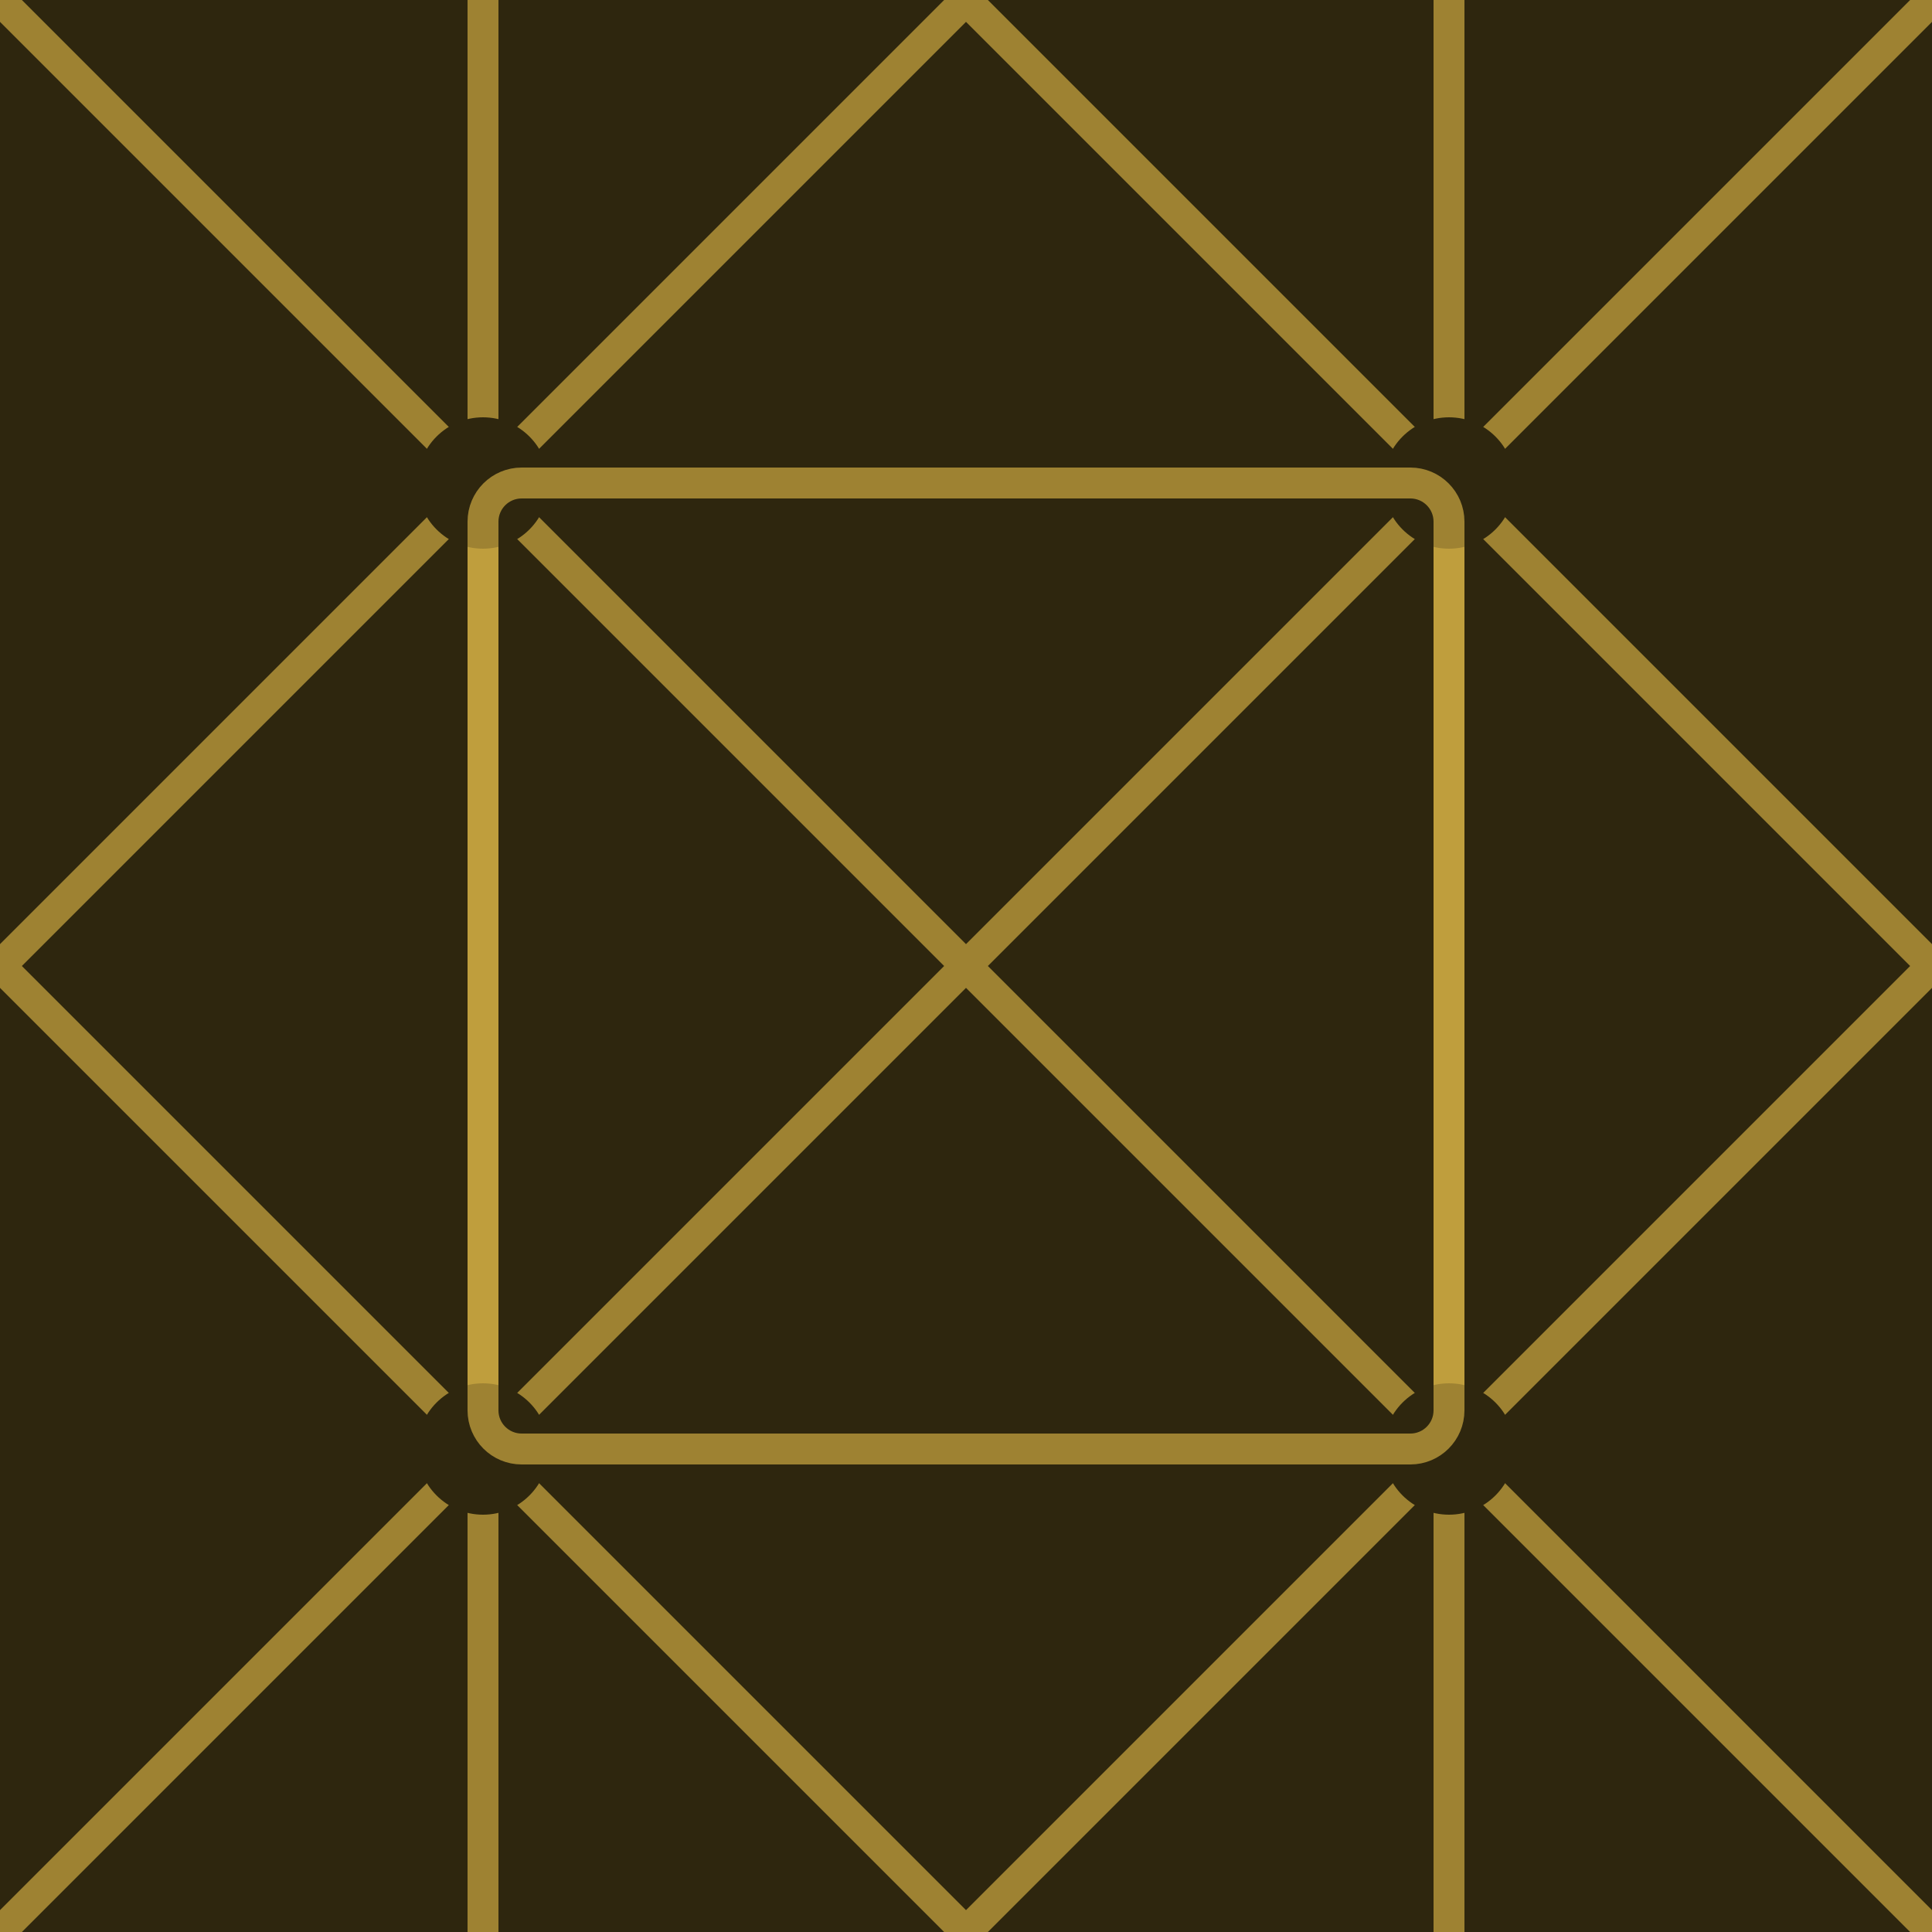
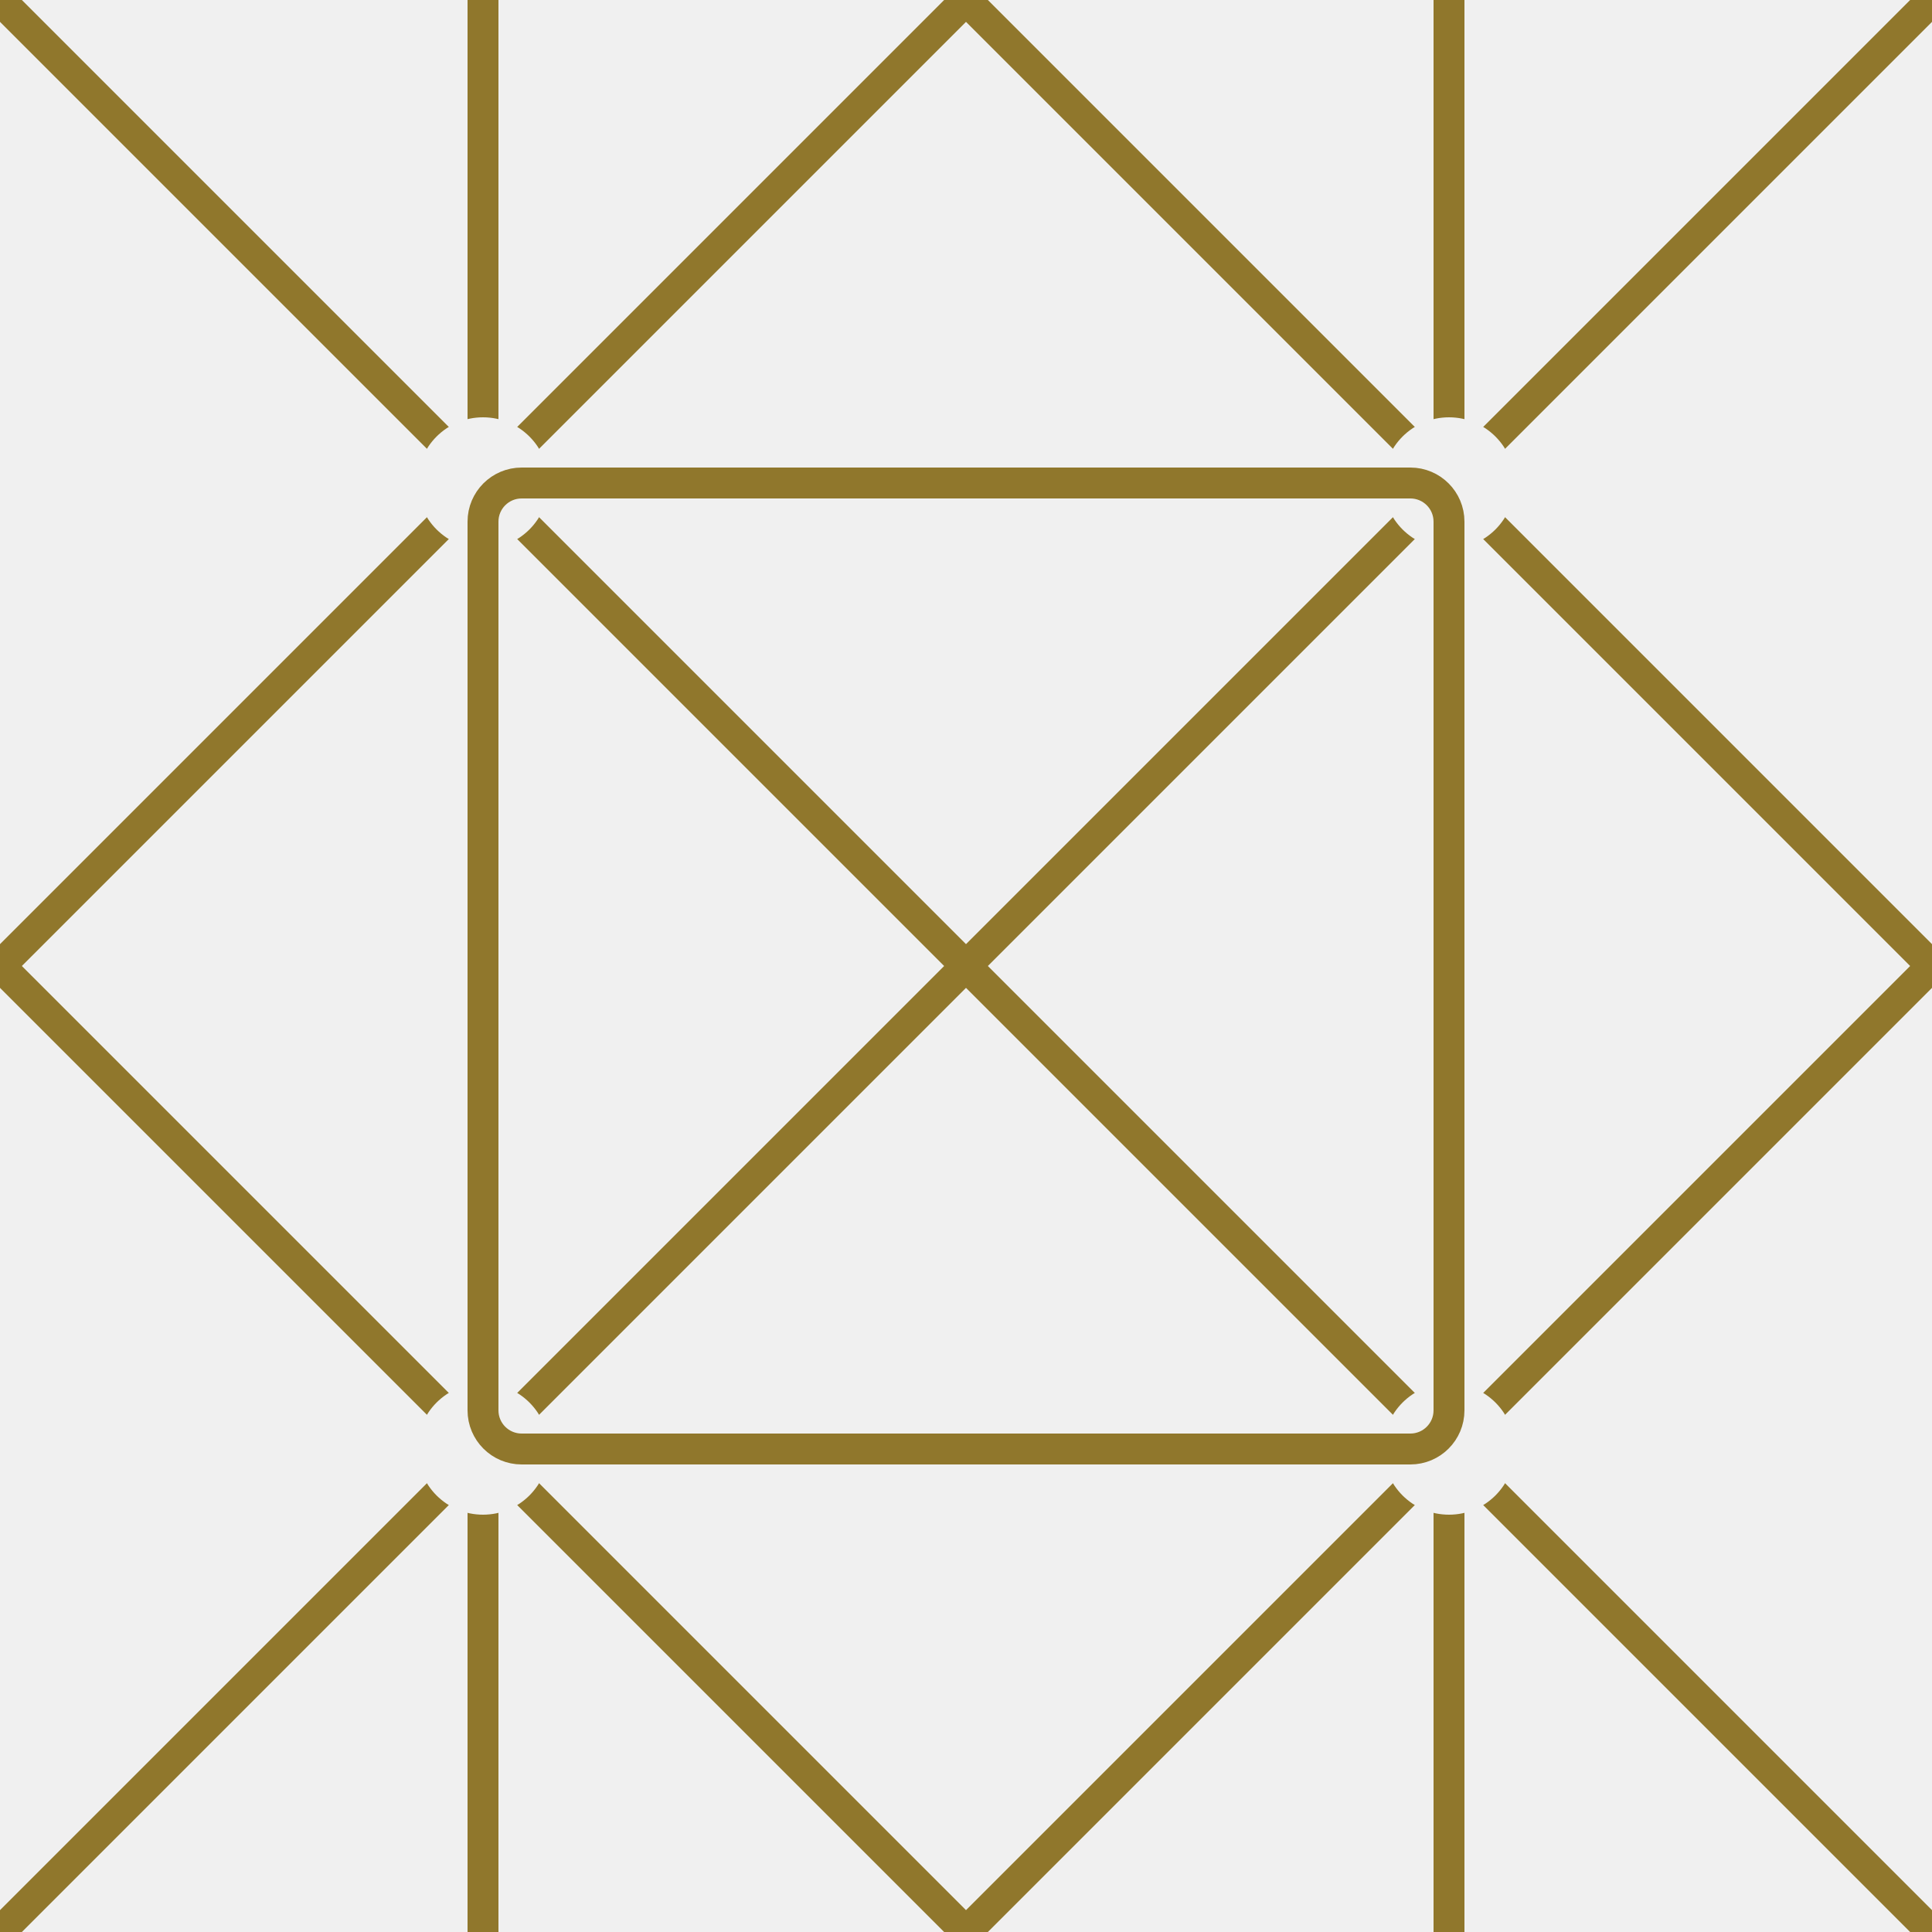
<svg xmlns="http://www.w3.org/2000/svg" width="80" height="80" viewBox="0 0 100 100">
  <defs>
    <mask id="g0" maskUnits="userSpaceOnUse" x="-10" y="-10" width="120" height="120">
      <rect x="-10" y="-10" width="120" height="120" fill="#fff" />
      <g fill="#000">
        <circle cx="25" cy="25" r="3.4" />
        <circle cx="25" cy="75" r="3.4" />
        <circle cx="75" cy="75" r="3.4" />
        <circle cx="75" cy="25" r="3.4" />
      </g>
    </mask>
    <mask id="g1" maskUnits="userSpaceOnUse" x="-10" y="-10" width="120" height="120">
      <rect x="-10" y="-10" width="120" height="120" fill="#fff" />
      <g fill="#000">
        <circle cx="75" cy="75" r="3.4" />
        <circle cx="25" cy="25" r="3.4" />
        <circle cx="75" cy="25" r="3.4" />
        <circle cx="25" cy="75" r="3.4" />
      </g>
    </mask>
    <mask id="g2" maskUnits="userSpaceOnUse" x="-10" y="-10" width="120" height="120">
      <rect x="-10" y="-10" width="120" height="120" fill="#fff" />
      <g fill="#000">
        <circle cx="75" cy="25" r="3.4" />
        <circle cx="75" cy="75" r="3.4" />
        <circle cx="25" cy="75" r="3.4" />
        <circle cx="25" cy="25" r="3.4" />
      </g>
    </mask>
  </defs>
-   <rect width="100" height="100" fill="#2e260e" />
-   <g fill="none" stroke="#cdaa42" stroke-width="1.6" stroke-opacity="0.7" stroke-linejoin="round">
+   <g fill="none" stroke="#90772c" stroke-width="1.6" stroke-linejoin="round">
    <g mask="url(#g0)">
      <path d="M25 0V100M75 0V100" />
    </g>
    <g mask="url(#g1)">
      <path d="M0 0L100 100M100 0L0 100" />
    </g>
    <g mask="url(#g2)">
      <path d="M50 0L100 50L50 100L0 50Z" />
    </g>
    <rect x="25" y="25" width="50" height="50" rx="2" />
  </g>
</svg>
